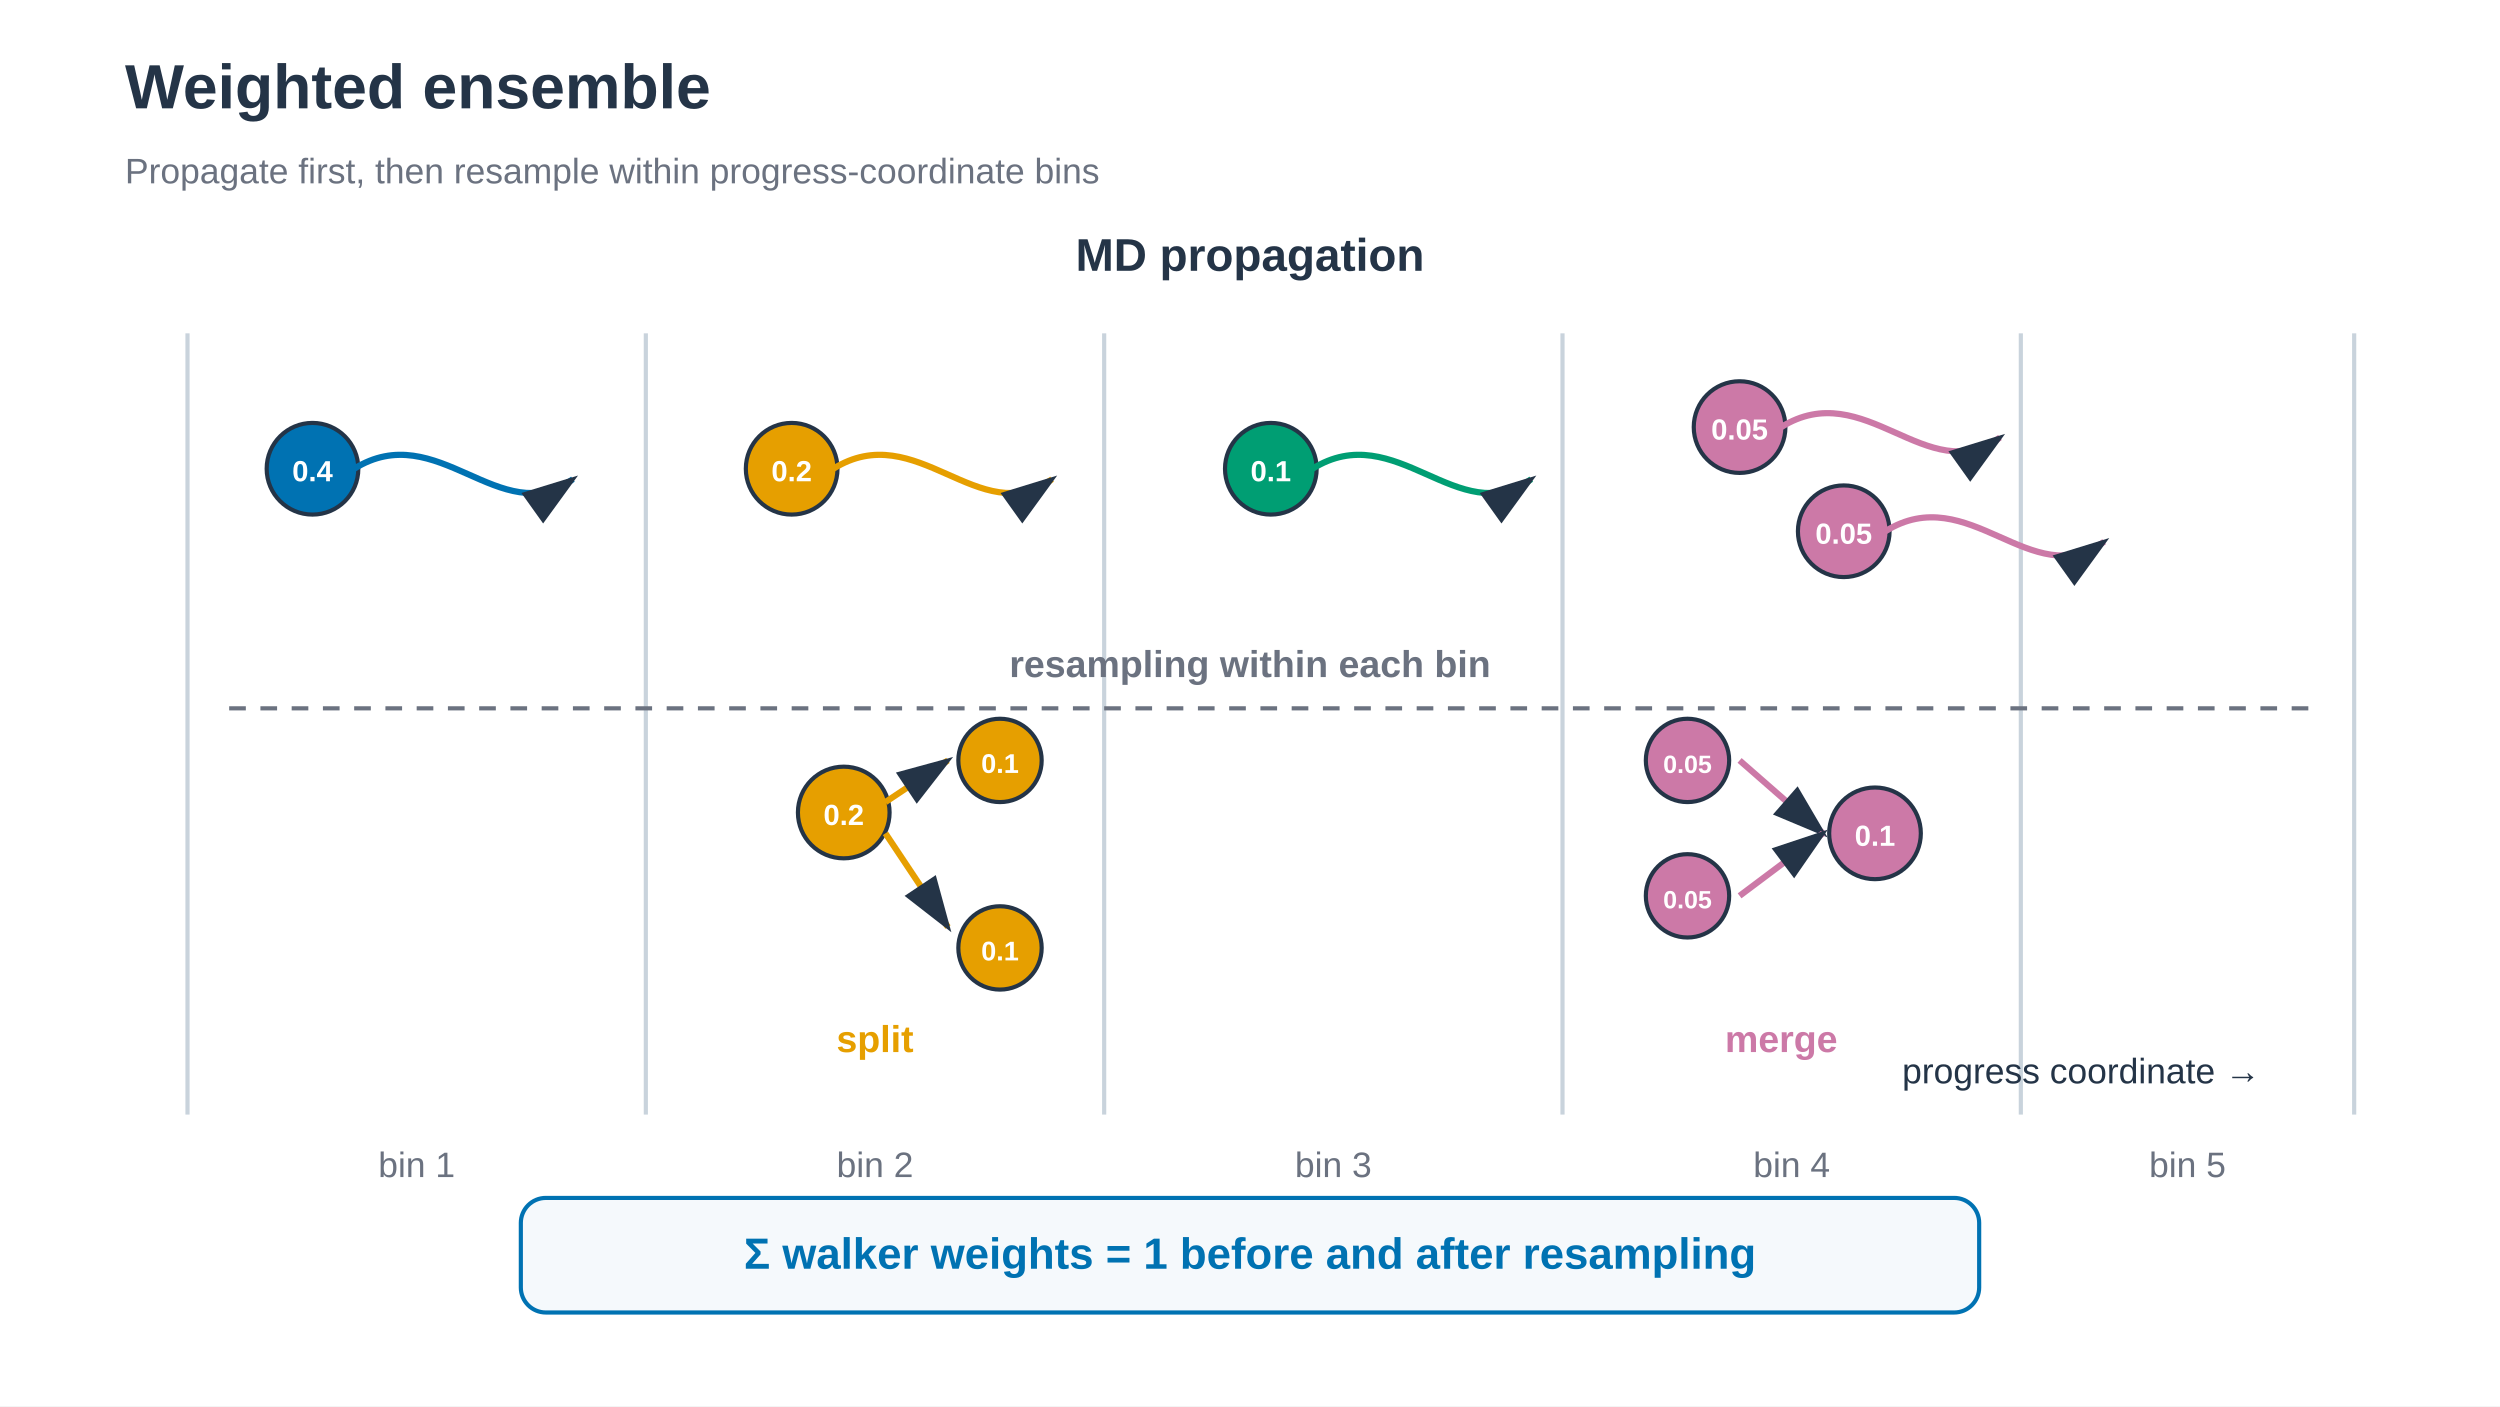
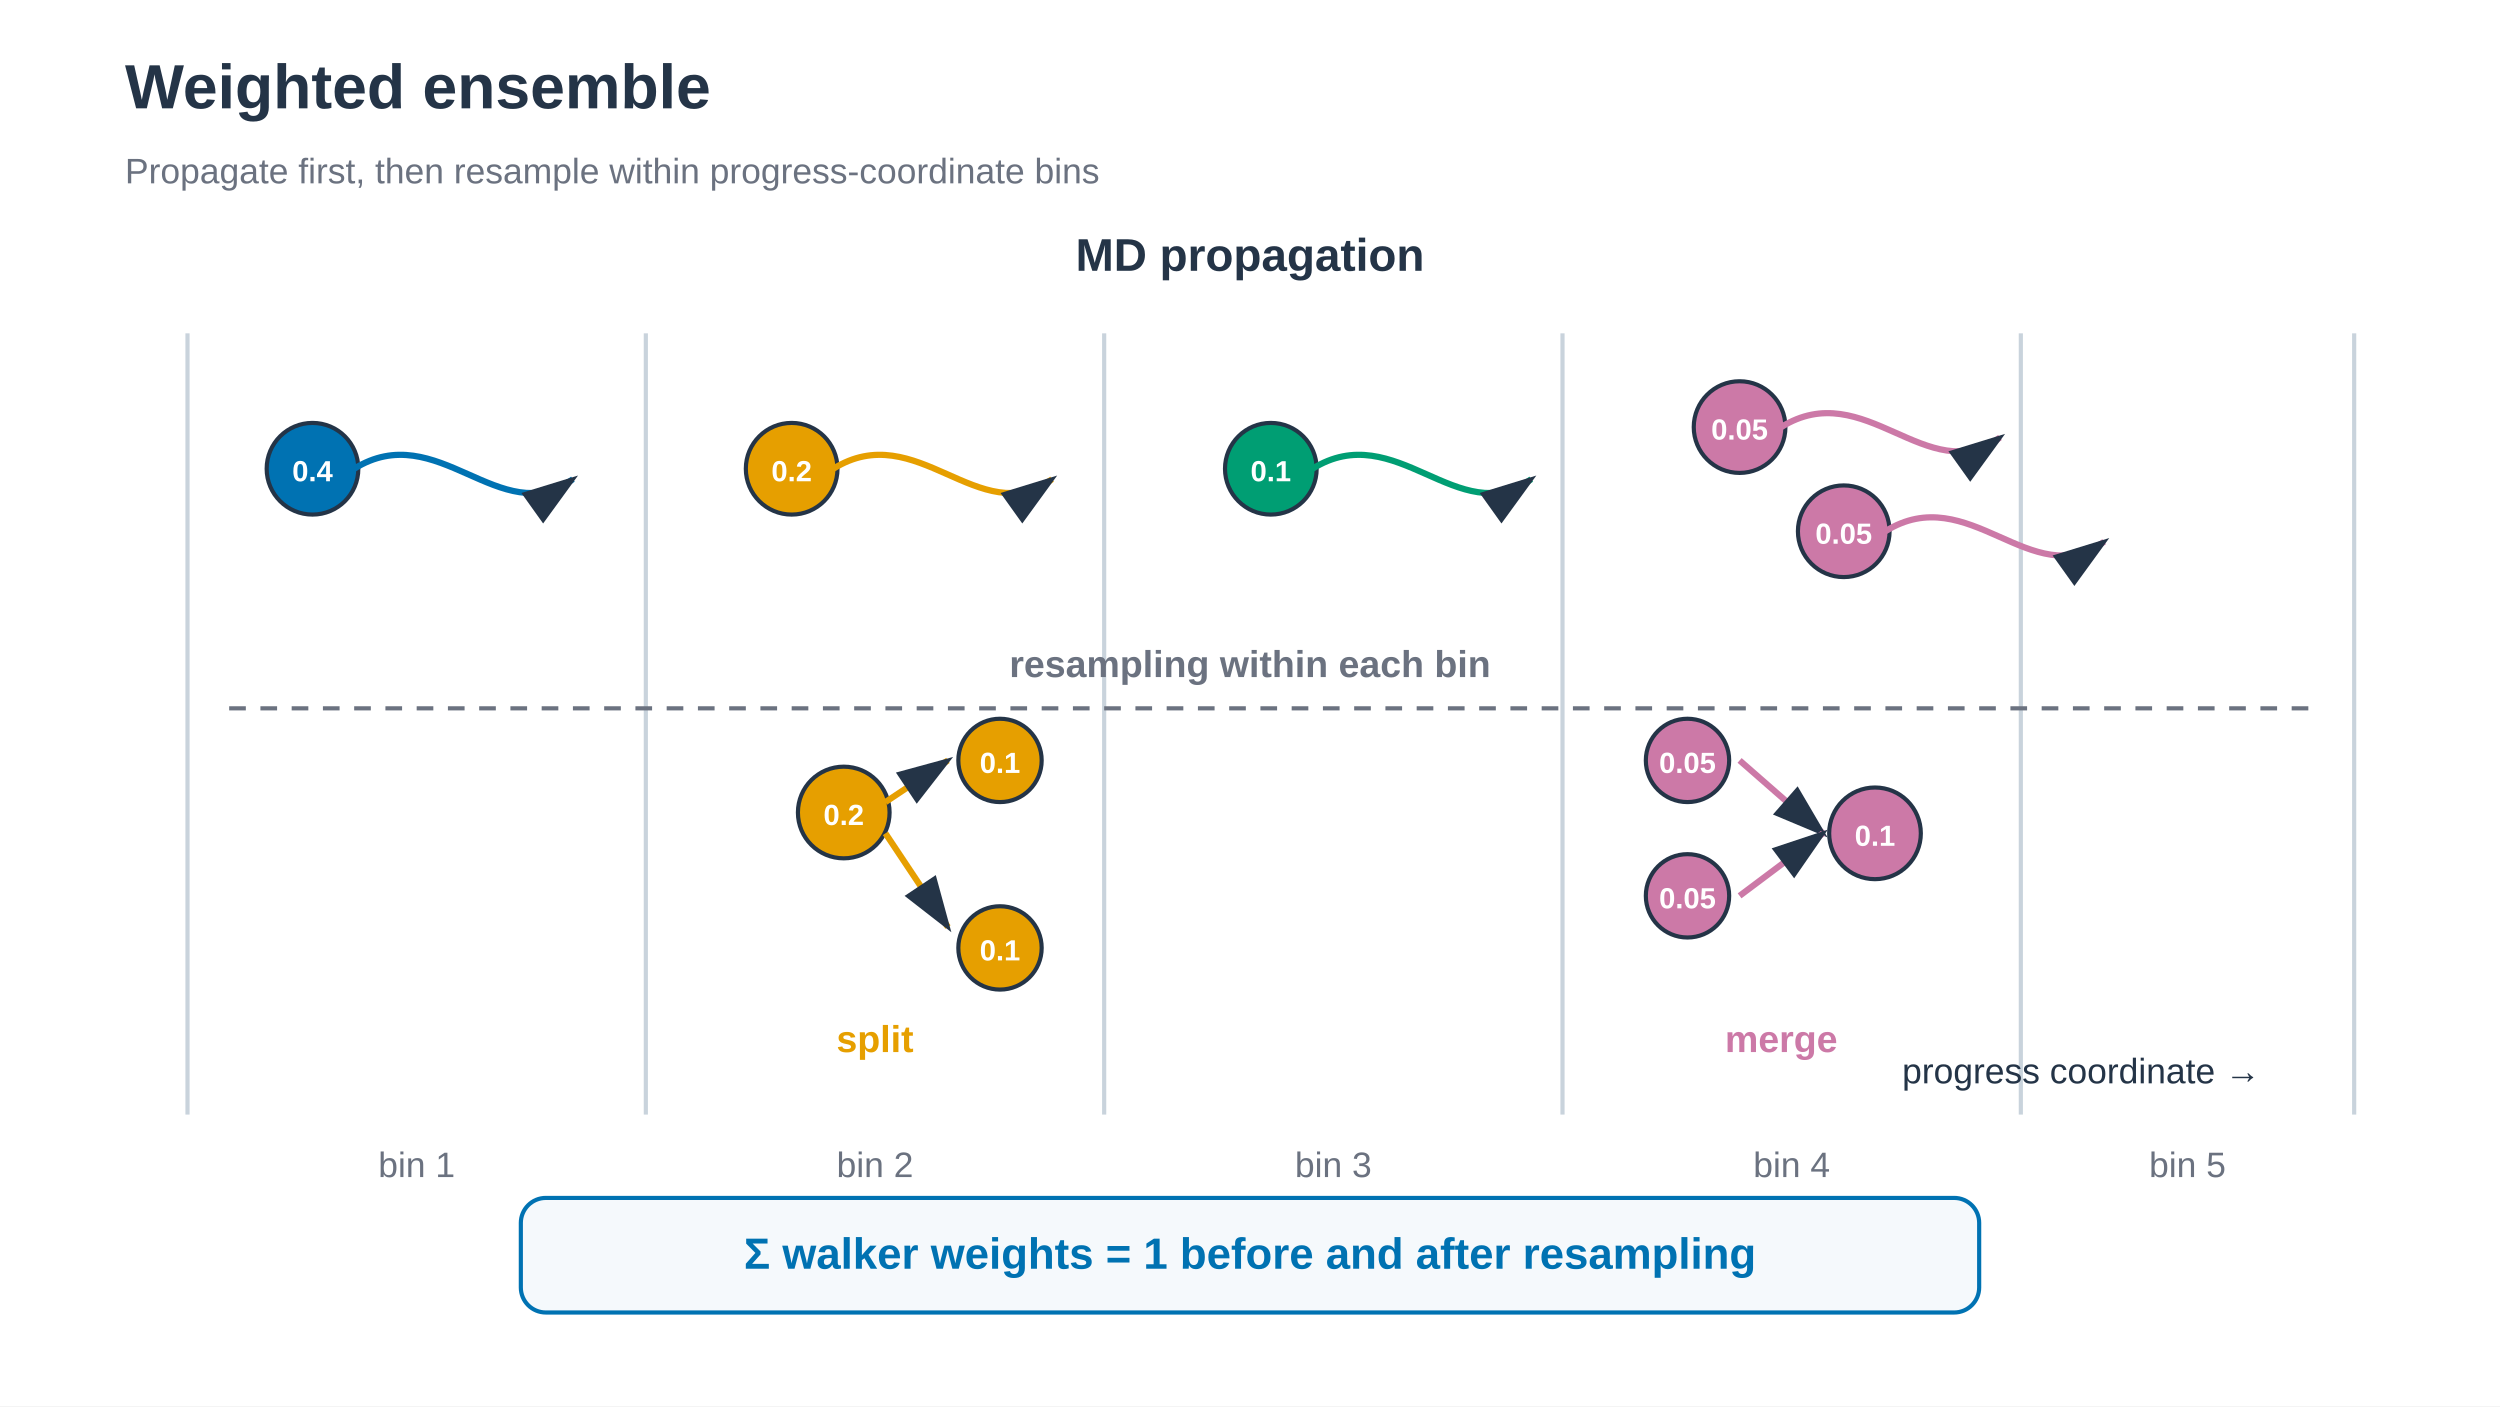
<svg xmlns="http://www.w3.org/2000/svg" viewBox="0 0 1200 675" role="img">
  <defs>
    <marker id="arrow" markerWidth="10" markerHeight="10" refX="8" refY="3" orient="auto" markerUnits="strokeWidth">
      <path d="M0,0 L0,6 L9,3 z" fill="#243447" />
    </marker>
    <marker id="blue-arrow" markerWidth="10" markerHeight="10" refX="8" refY="3" orient="auto" markerUnits="strokeWidth">
      <path d="M0,0 L0,6 L9,3 z" fill="#0072B2" />
    </marker>
    <pattern id="hatch" width="10" height="10" patternUnits="userSpaceOnUse">
      <path d="M0 10L10 0" stroke="#6B7280" stroke-width="2" />
    </pattern>
  </defs>
  <rect width="1200" height="675" fill="#FFFFFF" />
  <text x="60" y="52" text-anchor="start" font-family="Arial, Helvetica, sans-serif" font-size="30" font-weight="bold" fill="#243447">Weighted ensemble</text>
  <text x="60" y="88" text-anchor="start" font-family="Arial, Helvetica, sans-serif" font-size="17" font-weight="normal" fill="#6B7280">Propagate first, then resample within progress-coordinate bins</text>
  <line x1="90" y1="160" x2="90" y2="535" stroke="#C9D3DC" stroke-width="2" />
  <line x1="310" y1="160" x2="310" y2="535" stroke="#C9D3DC" stroke-width="2" />
  <line x1="530" y1="160" x2="530" y2="535" stroke="#C9D3DC" stroke-width="2" />
  <line x1="750" y1="160" x2="750" y2="535" stroke="#C9D3DC" stroke-width="2" />
  <line x1="970" y1="160" x2="970" y2="535" stroke="#C9D3DC" stroke-width="2" />
  <line x1="1130" y1="160" x2="1130" y2="535" stroke="#C9D3DC" stroke-width="2" />
  <text x="200.0" y="565" text-anchor="middle" font-family="Arial, Helvetica, sans-serif" font-size="17" font-weight="normal" fill="#6B7280">bin 1</text>
  <text x="420.0" y="565" text-anchor="middle" font-family="Arial, Helvetica, sans-serif" font-size="17" font-weight="normal" fill="#6B7280">bin 2</text>
  <text x="640.0" y="565" text-anchor="middle" font-family="Arial, Helvetica, sans-serif" font-size="17" font-weight="normal" fill="#6B7280">bin 3</text>
  <text x="860.0" y="565" text-anchor="middle" font-family="Arial, Helvetica, sans-serif" font-size="17" font-weight="normal" fill="#6B7280">bin 4</text>
  <text x="1050.0" y="565" text-anchor="middle" font-family="Arial, Helvetica, sans-serif" font-size="17" font-weight="normal" fill="#6B7280">bin 5</text>
  <circle cx="150" cy="225" r="22" fill="#0072B2" stroke="#243447" stroke-width="2" opacity="1" />
  <text x="150" y="231" text-anchor="middle" font-family="Arial, Helvetica, sans-serif" font-size="14" font-weight="bold" fill="white">0.4</text>
  <path d="M170 225 C210 200 240 255 275 230" stroke="#0072B2" stroke-width="3" fill="none" opacity="1" marker-end="url(#arrow)" />
  <circle cx="380" cy="225" r="22" fill="#E69F00" stroke="#243447" stroke-width="2" opacity="1" />
  <text x="380" y="231" text-anchor="middle" font-family="Arial, Helvetica, sans-serif" font-size="14" font-weight="bold" fill="white">0.2</text>
  <path d="M400 225 C440 200 470 255 505 230" stroke="#E69F00" stroke-width="3" fill="none" opacity="1" marker-end="url(#arrow)" />
  <circle cx="610" cy="225" r="22" fill="#009E73" stroke="#243447" stroke-width="2" opacity="1" />
  <text x="610" y="231" text-anchor="middle" font-family="Arial, Helvetica, sans-serif" font-size="14" font-weight="bold" fill="white">0.1</text>
  <path d="M630 225 C670 200 700 255 735 230" stroke="#009E73" stroke-width="3" fill="none" opacity="1" marker-end="url(#arrow)" />
  <circle cx="835" cy="205" r="22" fill="#CC79A7" stroke="#243447" stroke-width="2" opacity="1" />
  <text x="835" y="211" text-anchor="middle" font-family="Arial, Helvetica, sans-serif" font-size="14" font-weight="bold" fill="white">0.05</text>
  <path d="M855 205 C895 180 925 235 960 210" stroke="#CC79A7" stroke-width="3" fill="none" opacity="1" marker-end="url(#arrow)" />
  <circle cx="885" cy="255" r="22" fill="#CC79A7" stroke="#243447" stroke-width="2" opacity="1" />
  <text x="885" y="261" text-anchor="middle" font-family="Arial, Helvetica, sans-serif" font-size="14" font-weight="bold" fill="white">0.05</text>
  <path d="M905 255 C945 230 975 285 1010 260" stroke="#CC79A7" stroke-width="3" fill="none" opacity="1" marker-end="url(#arrow)" />
  <text x="600" y="130" text-anchor="middle" font-family="Arial, Helvetica, sans-serif" font-size="22" font-weight="bold" fill="#243447">MD propagation</text>
  <line x1="110" y1="340" x2="1110" y2="340" stroke="#6B7280" stroke-width="2" stroke-dasharray="8 7" />
  <text x="600" y="325" text-anchor="middle" font-family="Arial, Helvetica, sans-serif" font-size="18" font-weight="bold" fill="#6B7280">resampling within each bin</text>
  <circle cx="405" cy="390" r="22" fill="#E69F00" stroke="#243447" stroke-width="2" opacity="1" />
  <text x="405" y="396" text-anchor="middle" font-family="Arial, Helvetica, sans-serif" font-size="14" font-weight="bold" fill="white">0.2</text>
  <line x1="425" y1="400" x2="455" y2="445" stroke="#E69F00" stroke-width="3" marker-end="url(#arrow)" />
  <line x1="425" y1="385" x2="455" y2="365" stroke="#E69F00" stroke-width="3" marker-end="url(#arrow)" />
  <circle cx="480" cy="365" r="20" fill="#E69F00" stroke="#243447" stroke-width="2" opacity="1" />
-   <text x="480" y="371" text-anchor="middle" font-family="Arial, Helvetica, sans-serif" font-size="13" font-weight="bold" fill="white">0.1</text>
+   <text x="480" y="371" text-anchor="middle" font-family="Arial, Helvetica, sans-serif" font-size="14" font-weight="bold" fill="white">0.1</text>
  <circle cx="480" cy="455" r="20" fill="#E69F00" stroke="#243447" stroke-width="2" opacity="1" />
-   <text x="480" y="461" text-anchor="middle" font-family="Arial, Helvetica, sans-serif" font-size="13" font-weight="bold" fill="white">0.1</text>
+   <text x="480" y="461" text-anchor="middle" font-family="Arial, Helvetica, sans-serif" font-size="14" font-weight="bold" fill="white">0.1</text>
  <text x="420" y="505" text-anchor="middle" font-family="Arial, Helvetica, sans-serif" font-size="18" font-weight="bold" fill="#E69F00">split</text>
  <circle cx="810" cy="365" r="20" fill="#CC79A7" stroke="#243447" stroke-width="2" opacity="1" />
-   <text x="810" y="371" text-anchor="middle" font-family="Arial, Helvetica, sans-serif" font-size="12" font-weight="bold" fill="white">0.05</text>
+   <text x="810" y="371" text-anchor="middle" font-family="Arial, Helvetica, sans-serif" font-size="14" font-weight="bold" fill="white">0.05</text>
  <line x1="835" y1="365" x2="875" y2="400" stroke="#CC79A7" stroke-width="3" marker-end="url(#arrow)" />
  <circle cx="810" cy="430" r="20" fill="#CC79A7" stroke="#243447" stroke-width="2" opacity="1" />
-   <text x="810" y="436" text-anchor="middle" font-family="Arial, Helvetica, sans-serif" font-size="12" font-weight="bold" fill="white">0.05</text>
+   <text x="810" y="436" text-anchor="middle" font-family="Arial, Helvetica, sans-serif" font-size="14" font-weight="bold" fill="white">0.05</text>
  <line x1="835" y1="430" x2="875" y2="400" stroke="#CC79A7" stroke-width="3" marker-end="url(#arrow)" />
  <circle cx="900" cy="400" r="22" fill="#CC79A7" stroke="#243447" stroke-width="2" opacity="1" />
  <text x="900" y="406" text-anchor="middle" font-family="Arial, Helvetica, sans-serif" font-size="14" font-weight="bold" fill="white">0.1</text>
  <text x="855" y="505" text-anchor="middle" font-family="Arial, Helvetica, sans-serif" font-size="18" font-weight="bold" fill="#CC79A7">merge</text>
  <rect x="250" y="575" width="700" height="55" rx="12" fill="#F5F9FC" stroke="#0072B2" stroke-width="2" opacity="1" />
  <text x="600" y="609" text-anchor="middle" font-family="Arial, Helvetica, sans-serif" font-size="21" font-weight="bold" fill="#0072B2">Σ walker weights = 1 before and after resampling</text>
  <text x="1085" y="520" text-anchor="end" font-family="Arial, Helvetica, sans-serif" font-size="17" font-weight="normal" fill="#243447">progress coordinate →</text>
</svg>
